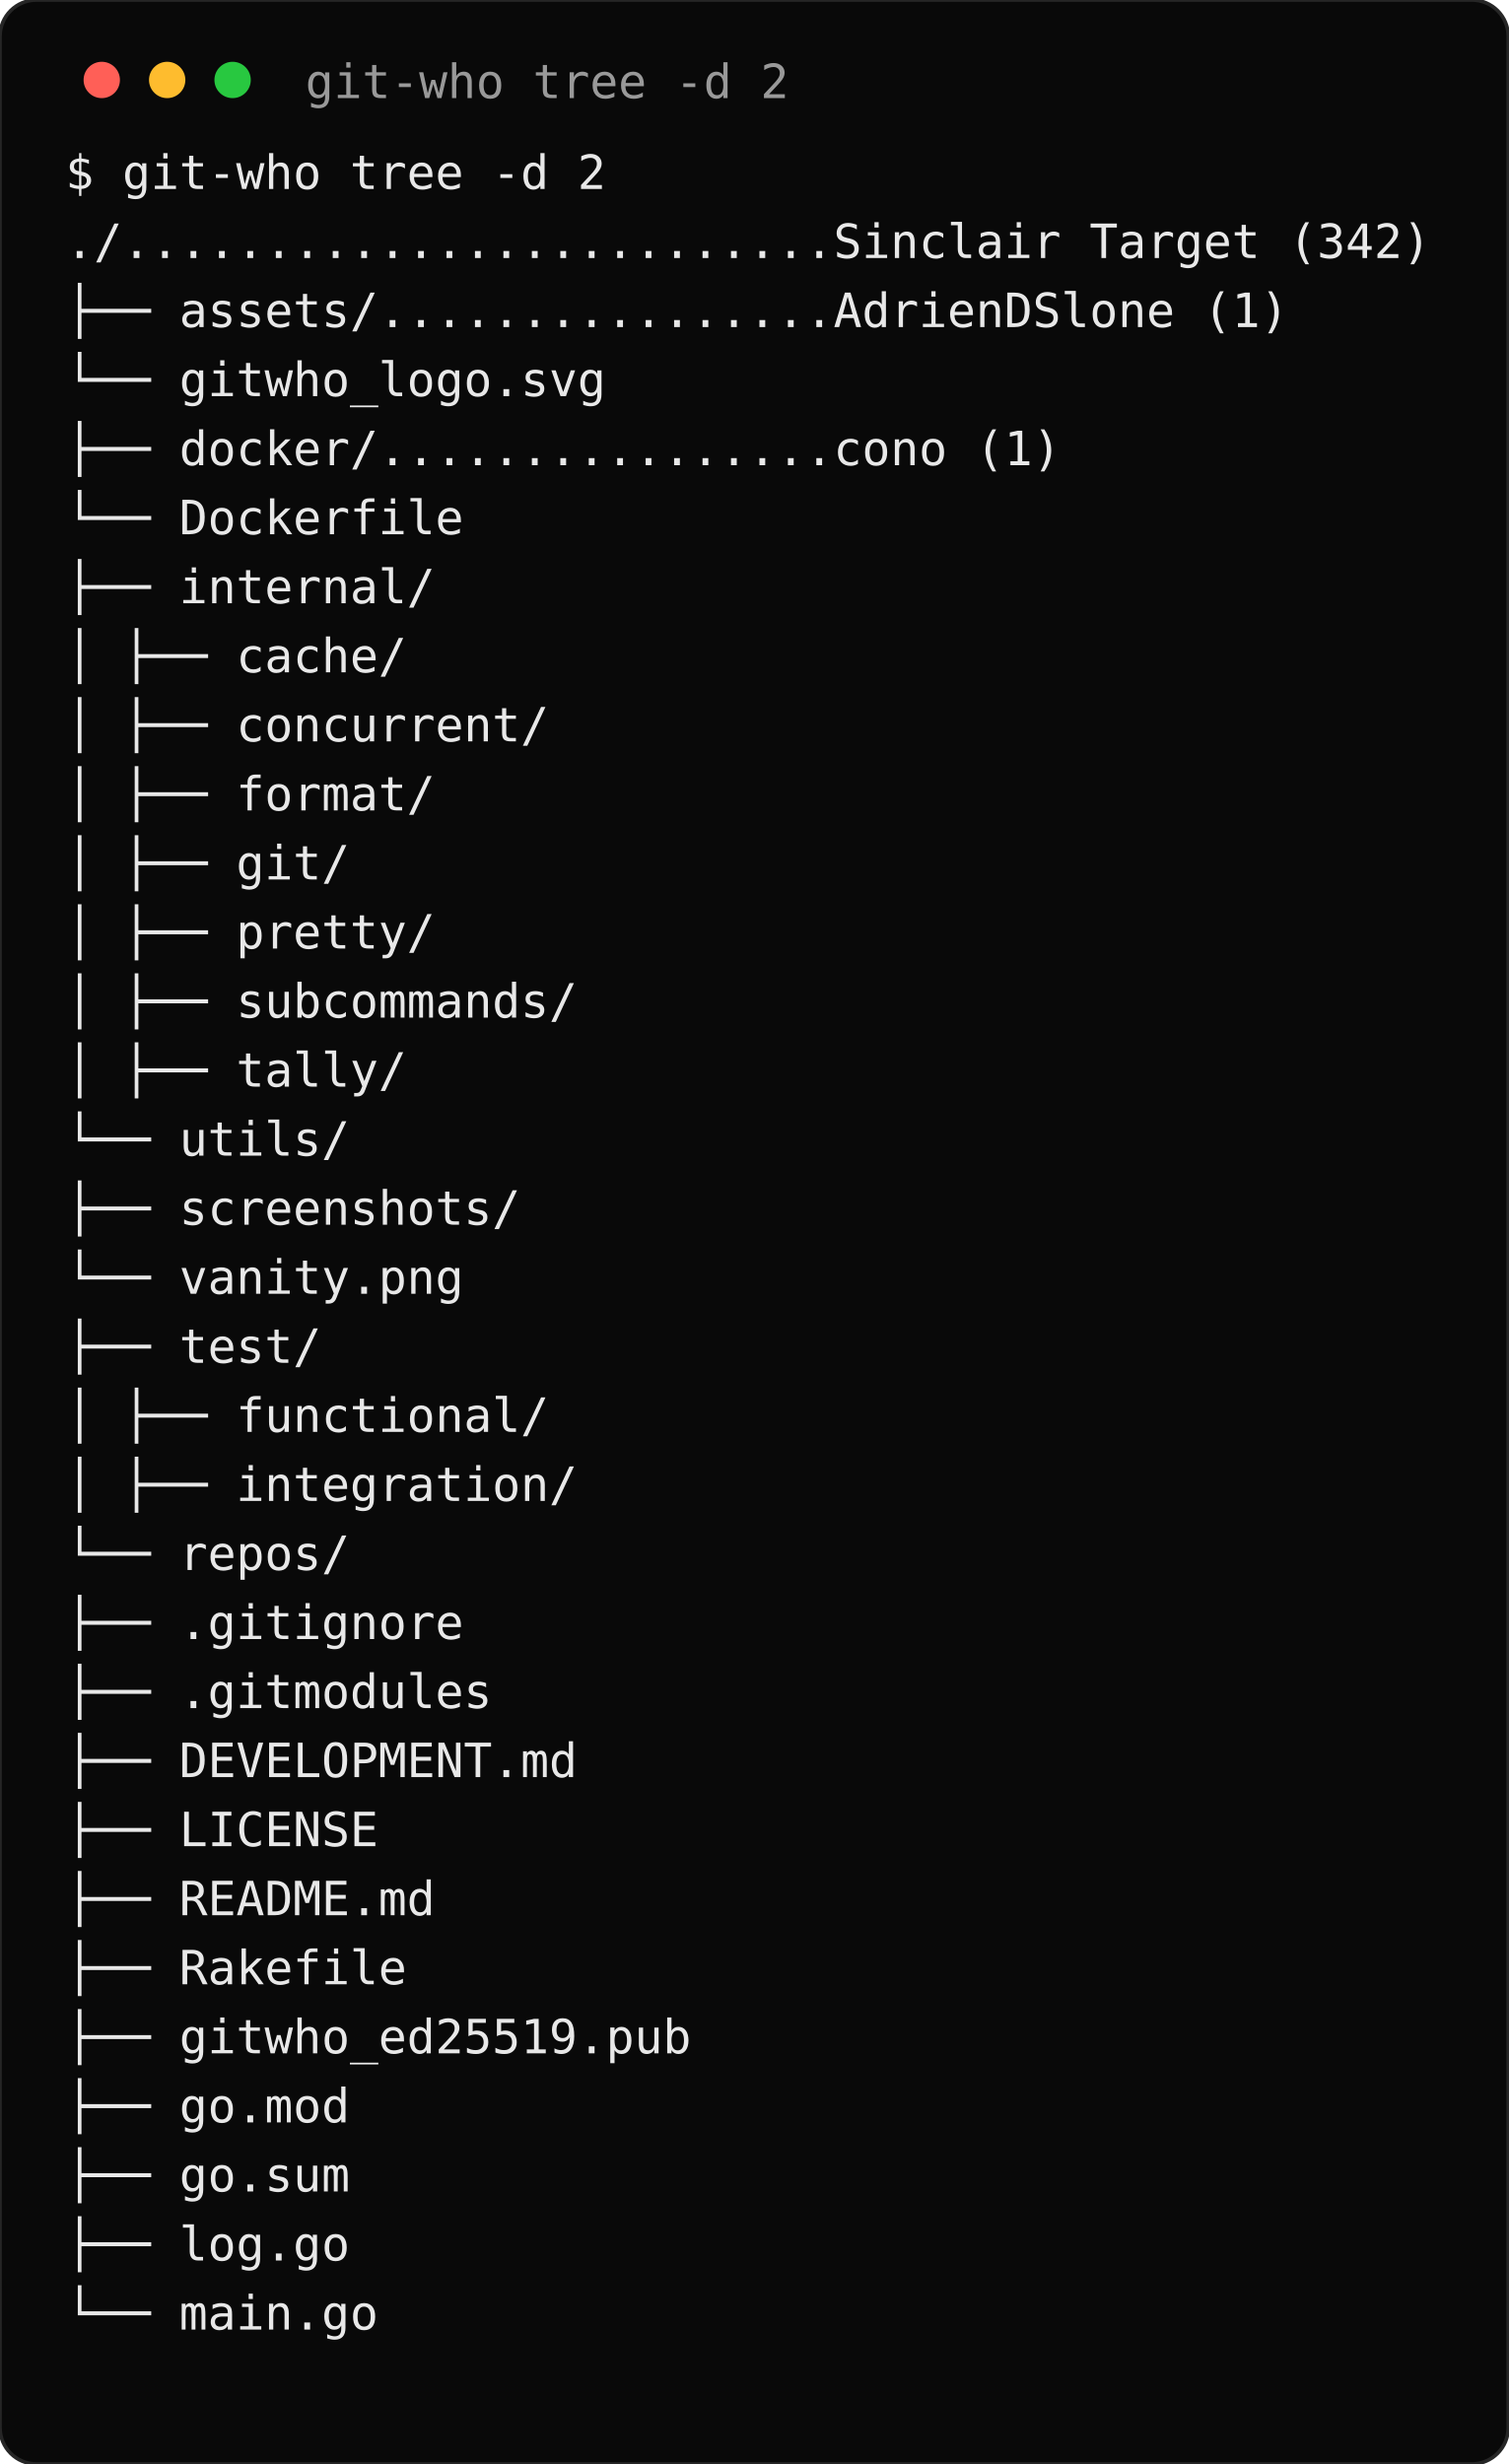
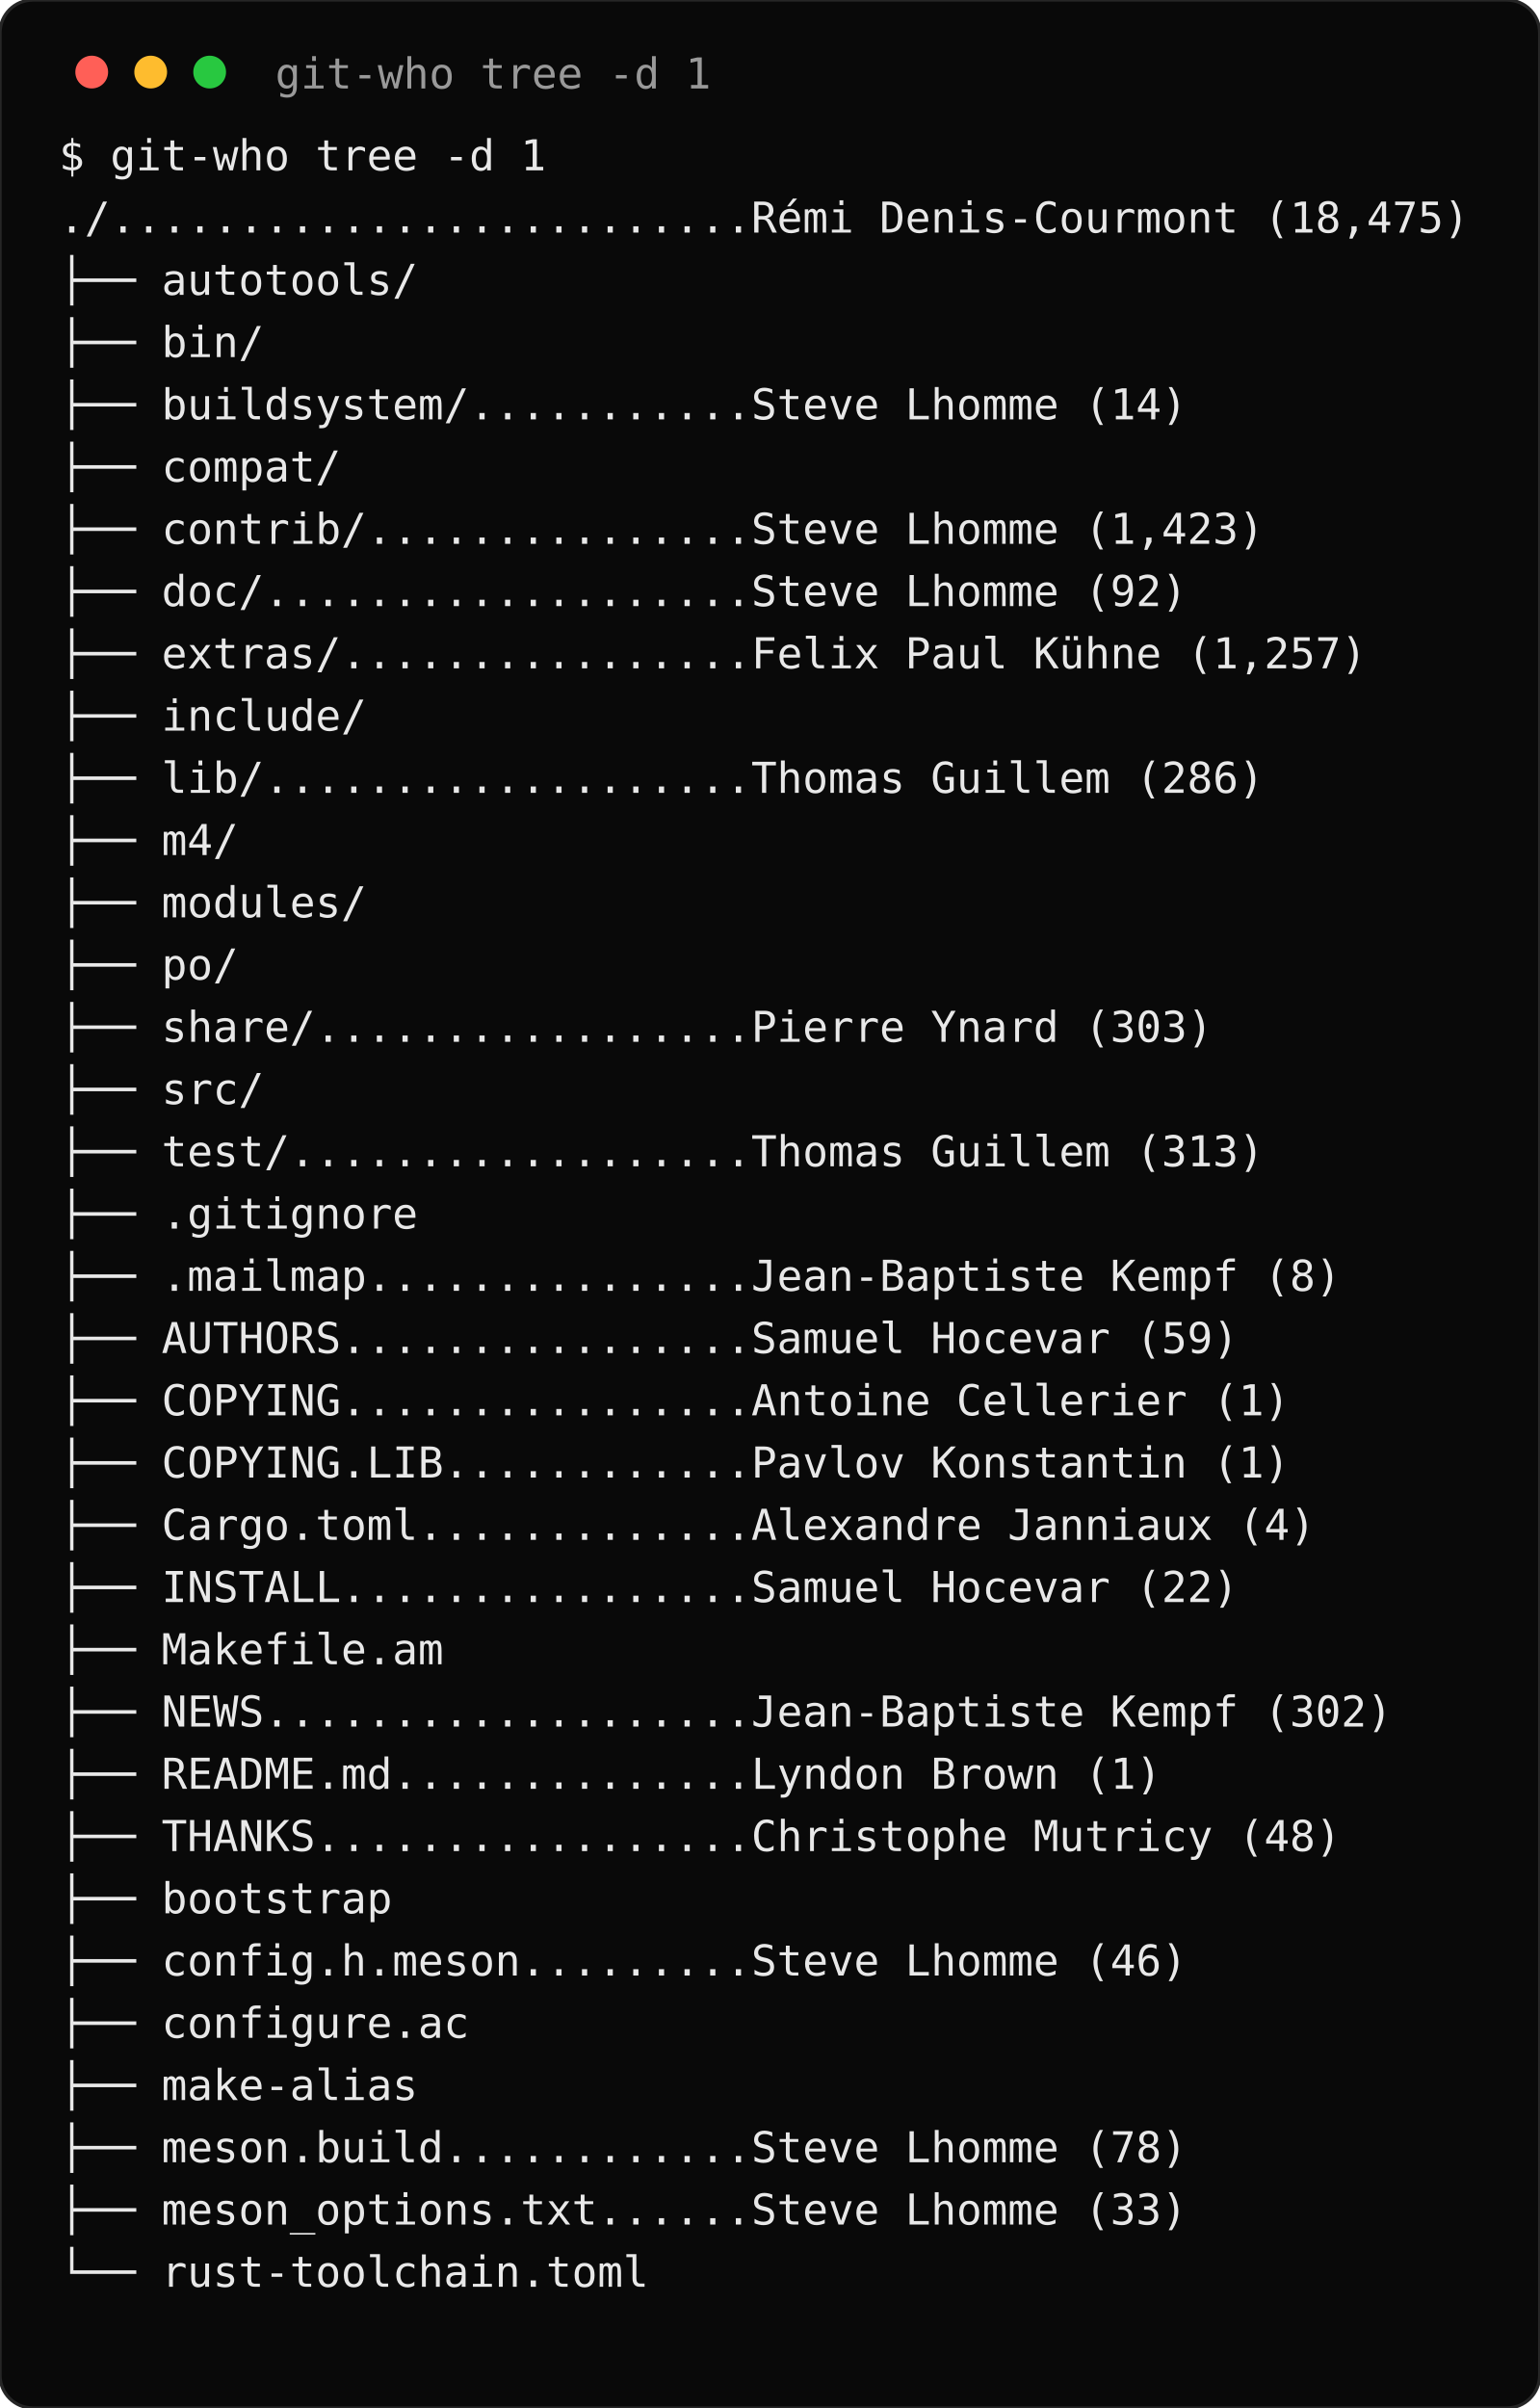
- <svg xmlns="http://www.w3.org/2000/svg" width="415" height="678" viewBox="0 0 415 678" font-family="ui-monospace,SFMono-Regular,Menlo,Consolas,monospace" font-size="13">
+ <svg xmlns="http://www.w3.org/2000/svg" width="470" height="735" viewBox="0 0 470 735" font-family="ui-monospace,SFMono-Regular,Menlo,Consolas,monospace" font-size="13">
  <rect width="100%" height="100%" rx="10" fill="#090909" stroke="#262626" />
  <circle cx="28" cy="22" r="5" fill="#ff5f57" />
  <circle cx="46" cy="22" r="5" fill="#febc2e" />
  <circle cx="64" cy="22" r="5" fill="#28c840" />
-   <text x="84" y="27" fill="#999999">git-who tree -d 2</text>
-   <text x="18" y="52" fill="#e8e8e8">$ git-who tree -d 2</text>
-   <text x="18" y="71" fill="#e8e8e8">./.........................Sinclair Target (342)</text>
-   <text x="18" y="90" fill="#e8e8e8">├── assets/................AdrienDSlone (1)</text>
-   <text x="18" y="109" fill="#e8e8e8">    └── gitwho_logo.svg</text>
-   <text x="18" y="128" fill="#e8e8e8">├── docker/................cono (1)</text>
-   <text x="18" y="147" fill="#e8e8e8">    └── Dockerfile</text>
-   <text x="18" y="166" fill="#e8e8e8">├── internal/</text>
-   <text x="18" y="185" fill="#e8e8e8">│   ├── cache/</text>
-   <text x="18" y="204" fill="#e8e8e8">│   ├── concurrent/</text>
-   <text x="18" y="223" fill="#e8e8e8">│   ├── format/</text>
-   <text x="18" y="242" fill="#e8e8e8">│   ├── git/</text>
-   <text x="18" y="261" fill="#e8e8e8">│   ├── pretty/</text>
-   <text x="18" y="280" fill="#e8e8e8">│   ├── subcommands/</text>
-   <text x="18" y="299" fill="#e8e8e8">│   ├── tally/</text>
-   <text x="18" y="318" fill="#e8e8e8">    └── utils/</text>
-   <text x="18" y="337" fill="#e8e8e8">├── screenshots/</text>
-   <text x="18" y="356" fill="#e8e8e8">    └── vanity.png</text>
-   <text x="18" y="375" fill="#e8e8e8">├── test/</text>
-   <text x="18" y="394" fill="#e8e8e8">│   ├── functional/</text>
-   <text x="18" y="413" fill="#e8e8e8">│   ├── integration/</text>
-   <text x="18" y="432" fill="#e8e8e8">    └── repos/</text>
-   <text x="18" y="451" fill="#e8e8e8">├── .gitignore</text>
-   <text x="18" y="470" fill="#e8e8e8">├── .gitmodules</text>
-   <text x="18" y="489" fill="#e8e8e8">├── DEVELOPMENT.md</text>
-   <text x="18" y="508" fill="#e8e8e8">├── LICENSE</text>
-   <text x="18" y="527" fill="#e8e8e8">├── README.md</text>
-   <text x="18" y="546" fill="#e8e8e8">├── Rakefile</text>
-   <text x="18" y="565" fill="#e8e8e8">├── gitwho_ed25519.pub</text>
-   <text x="18" y="584" fill="#e8e8e8">├── go.mod</text>
-   <text x="18" y="603" fill="#e8e8e8">├── go.sum</text>
-   <text x="18" y="622" fill="#e8e8e8">├── log.go</text>
-   <text x="18" y="641" fill="#e8e8e8">└── main.go</text>
+   <text x="84" y="27" fill="#999999">git-who tree -d 1</text>
+   <text x="18" y="52" fill="#e8e8e8">$ git-who tree -d 1</text>
+   <text x="18" y="71" fill="#e8e8e8">./.........................Rémi Denis-Courmont (18,475)</text>
+   <text x="18" y="90" fill="#e8e8e8">├── autotools/</text>
+   <text x="18" y="109" fill="#e8e8e8">├── bin/</text>
+   <text x="18" y="128" fill="#e8e8e8">├── buildsystem/...........Steve Lhomme (14)</text>
+   <text x="18" y="147" fill="#e8e8e8">├── compat/</text>
+   <text x="18" y="166" fill="#e8e8e8">├── contrib/...............Steve Lhomme (1,423)</text>
+   <text x="18" y="185" fill="#e8e8e8">├── doc/...................Steve Lhomme (92)</text>
+   <text x="18" y="204" fill="#e8e8e8">├── extras/................Felix Paul Kühne (1,257)</text>
+   <text x="18" y="223" fill="#e8e8e8">├── include/</text>
+   <text x="18" y="242" fill="#e8e8e8">├── lib/...................Thomas Guillem (286)</text>
+   <text x="18" y="261" fill="#e8e8e8">├── m4/</text>
+   <text x="18" y="280" fill="#e8e8e8">├── modules/</text>
+   <text x="18" y="299" fill="#e8e8e8">├── po/</text>
+   <text x="18" y="318" fill="#e8e8e8">├── share/.................Pierre Ynard (303)</text>
+   <text x="18" y="337" fill="#e8e8e8">├── src/</text>
+   <text x="18" y="356" fill="#e8e8e8">├── test/..................Thomas Guillem (313)</text>
+   <text x="18" y="375" fill="#e8e8e8">├── .gitignore</text>
+   <text x="18" y="394" fill="#e8e8e8">├── .mailmap...............Jean-Baptiste Kempf (8)</text>
+   <text x="18" y="413" fill="#e8e8e8">├── AUTHORS................Samuel Hocevar (59)</text>
+   <text x="18" y="432" fill="#e8e8e8">├── COPYING................Antoine Cellerier (1)</text>
+   <text x="18" y="451" fill="#e8e8e8">├── COPYING.LIB............Pavlov Konstantin (1)</text>
+   <text x="18" y="470" fill="#e8e8e8">├── Cargo.toml.............Alexandre Janniaux (4)</text>
+   <text x="18" y="489" fill="#e8e8e8">├── INSTALL................Samuel Hocevar (22)</text>
+   <text x="18" y="508" fill="#e8e8e8">├── Makefile.am</text>
+   <text x="18" y="527" fill="#e8e8e8">├── NEWS...................Jean-Baptiste Kempf (302)</text>
+   <text x="18" y="546" fill="#e8e8e8">├── README.md..............Lyndon Brown (1)</text>
+   <text x="18" y="565" fill="#e8e8e8">├── THANKS.................Christophe Mutricy (48)</text>
+   <text x="18" y="584" fill="#e8e8e8">├── bootstrap</text>
+   <text x="18" y="603" fill="#e8e8e8">├── config.h.meson.........Steve Lhomme (46)</text>
+   <text x="18" y="622" fill="#e8e8e8">├── configure.ac</text>
+   <text x="18" y="641" fill="#e8e8e8">├── make-alias</text>
+   <text x="18" y="660" fill="#e8e8e8">├── meson.build............Steve Lhomme (78)</text>
+   <text x="18" y="679" fill="#e8e8e8">├── meson_options.txt......Steve Lhomme (33)</text>
+   <text x="18" y="698" fill="#e8e8e8">└── rust-toolchain.toml</text>
</svg>
